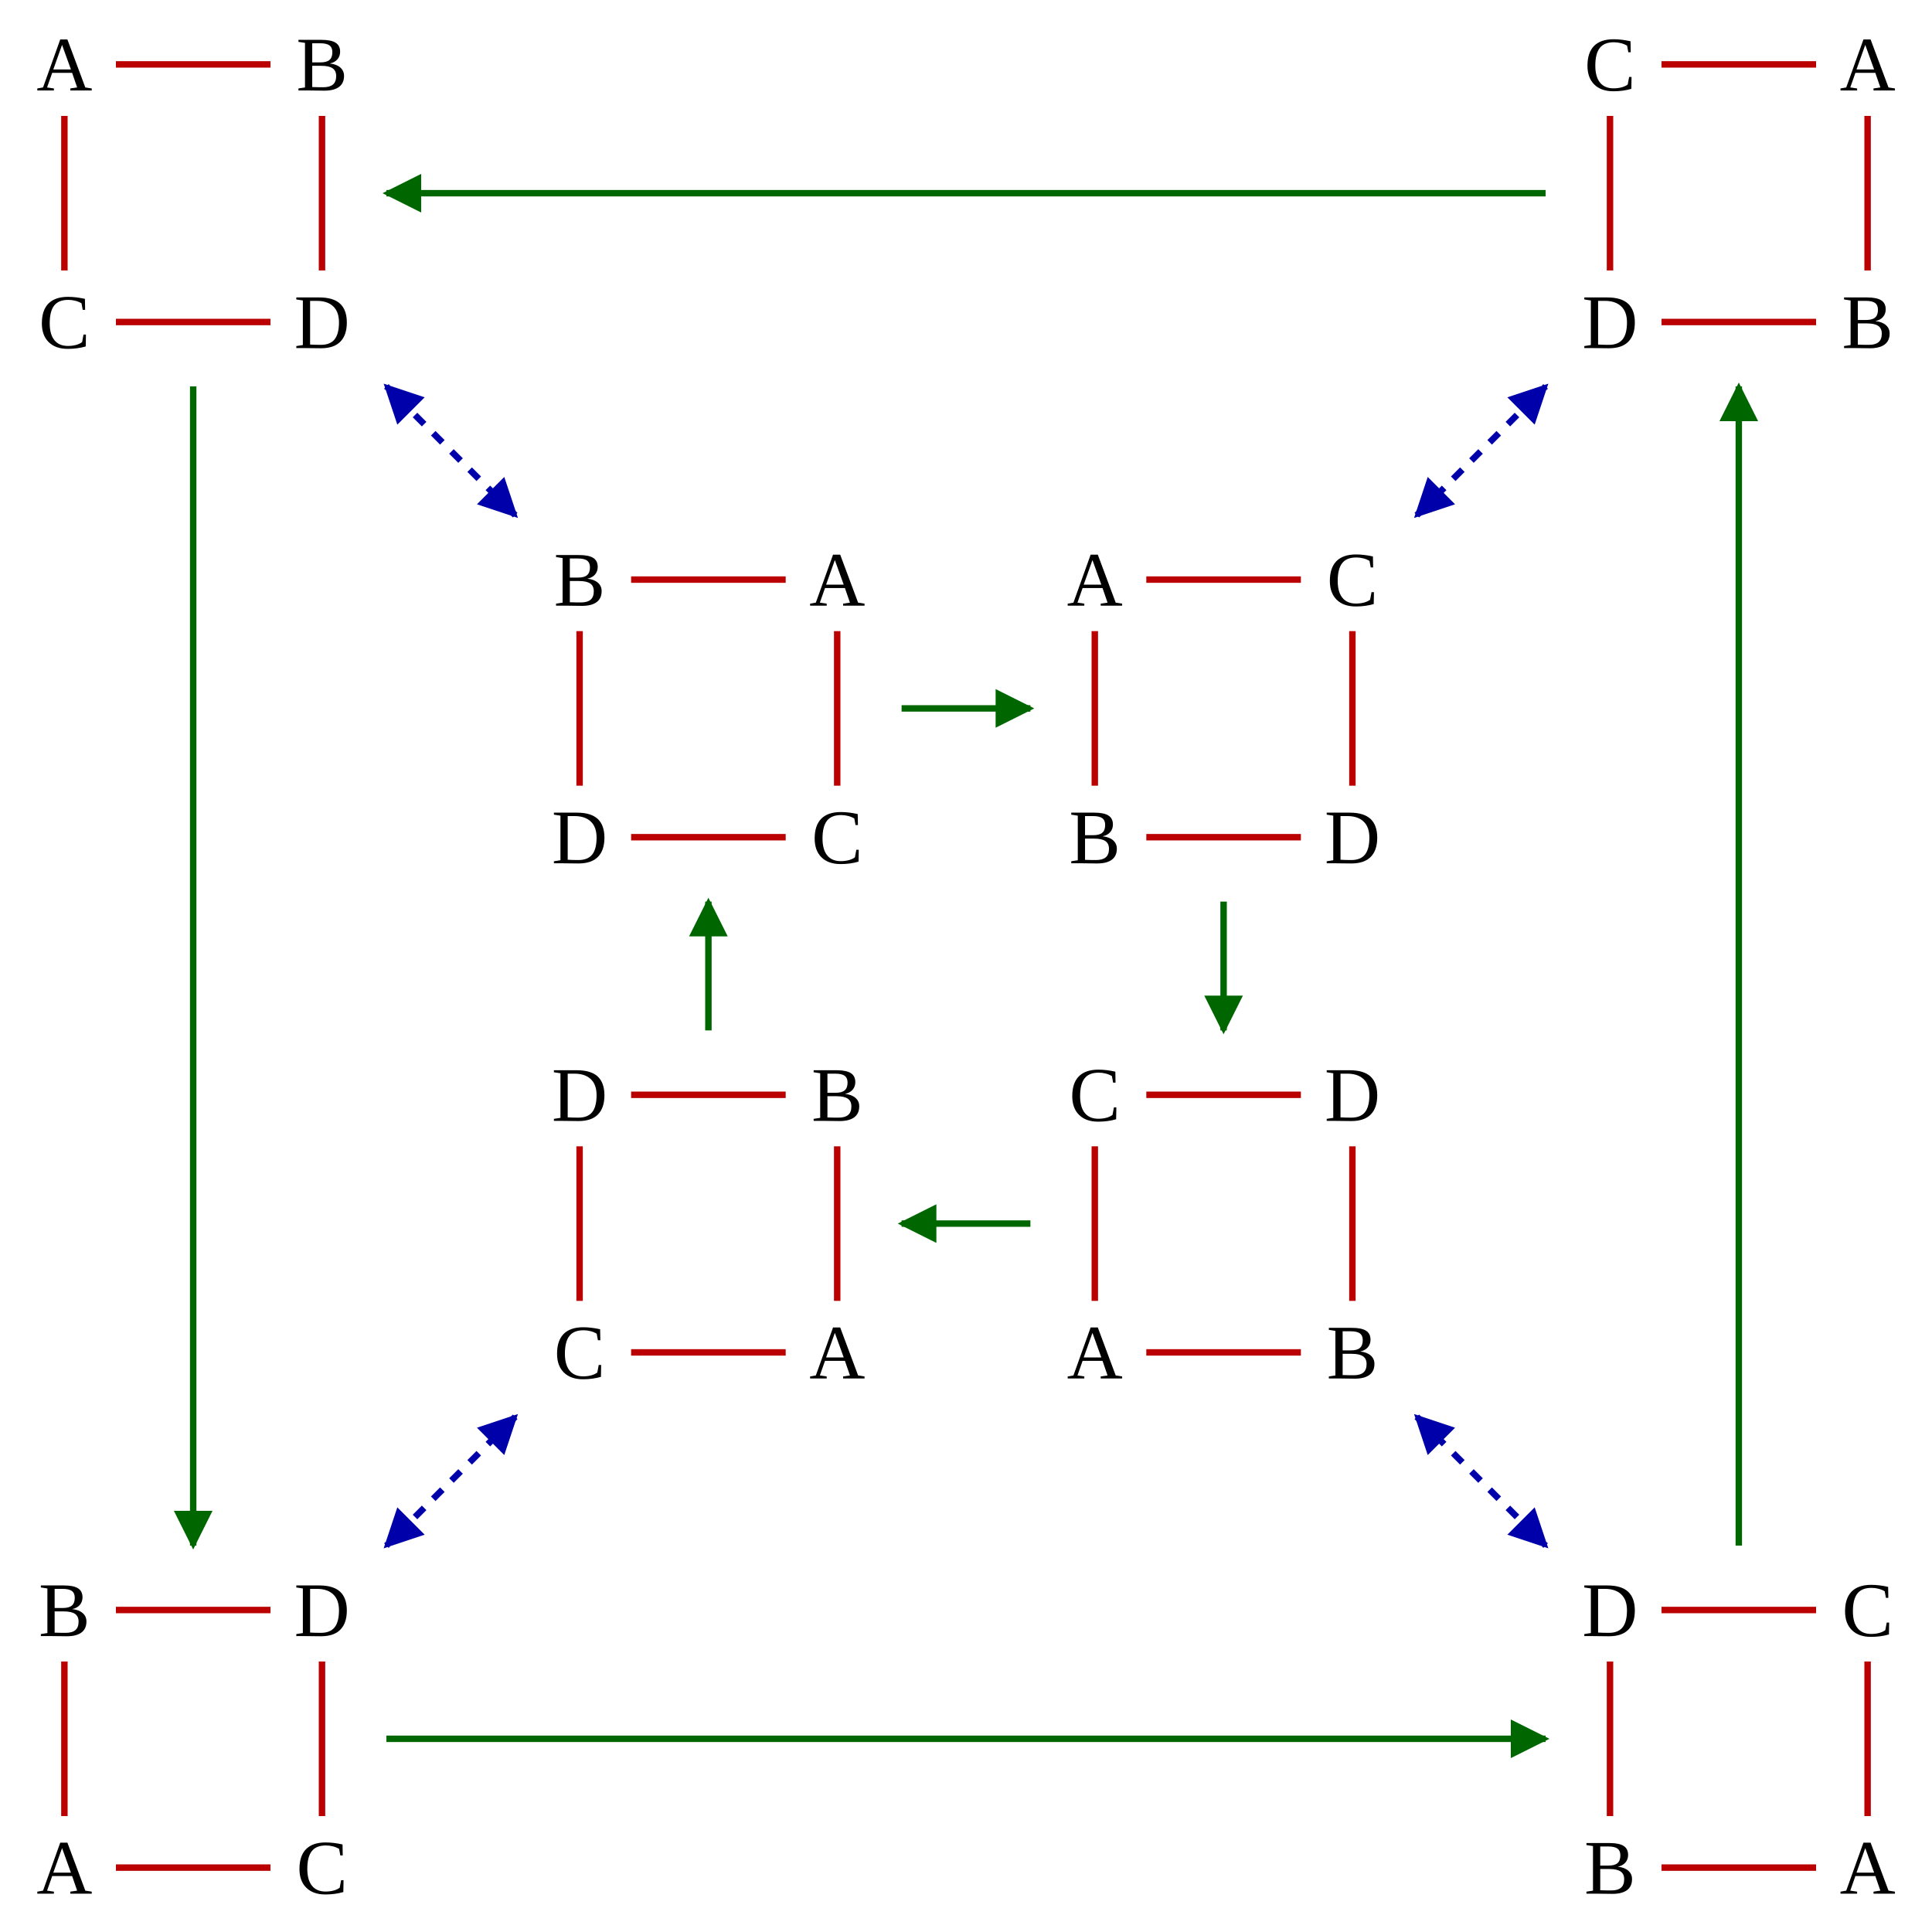
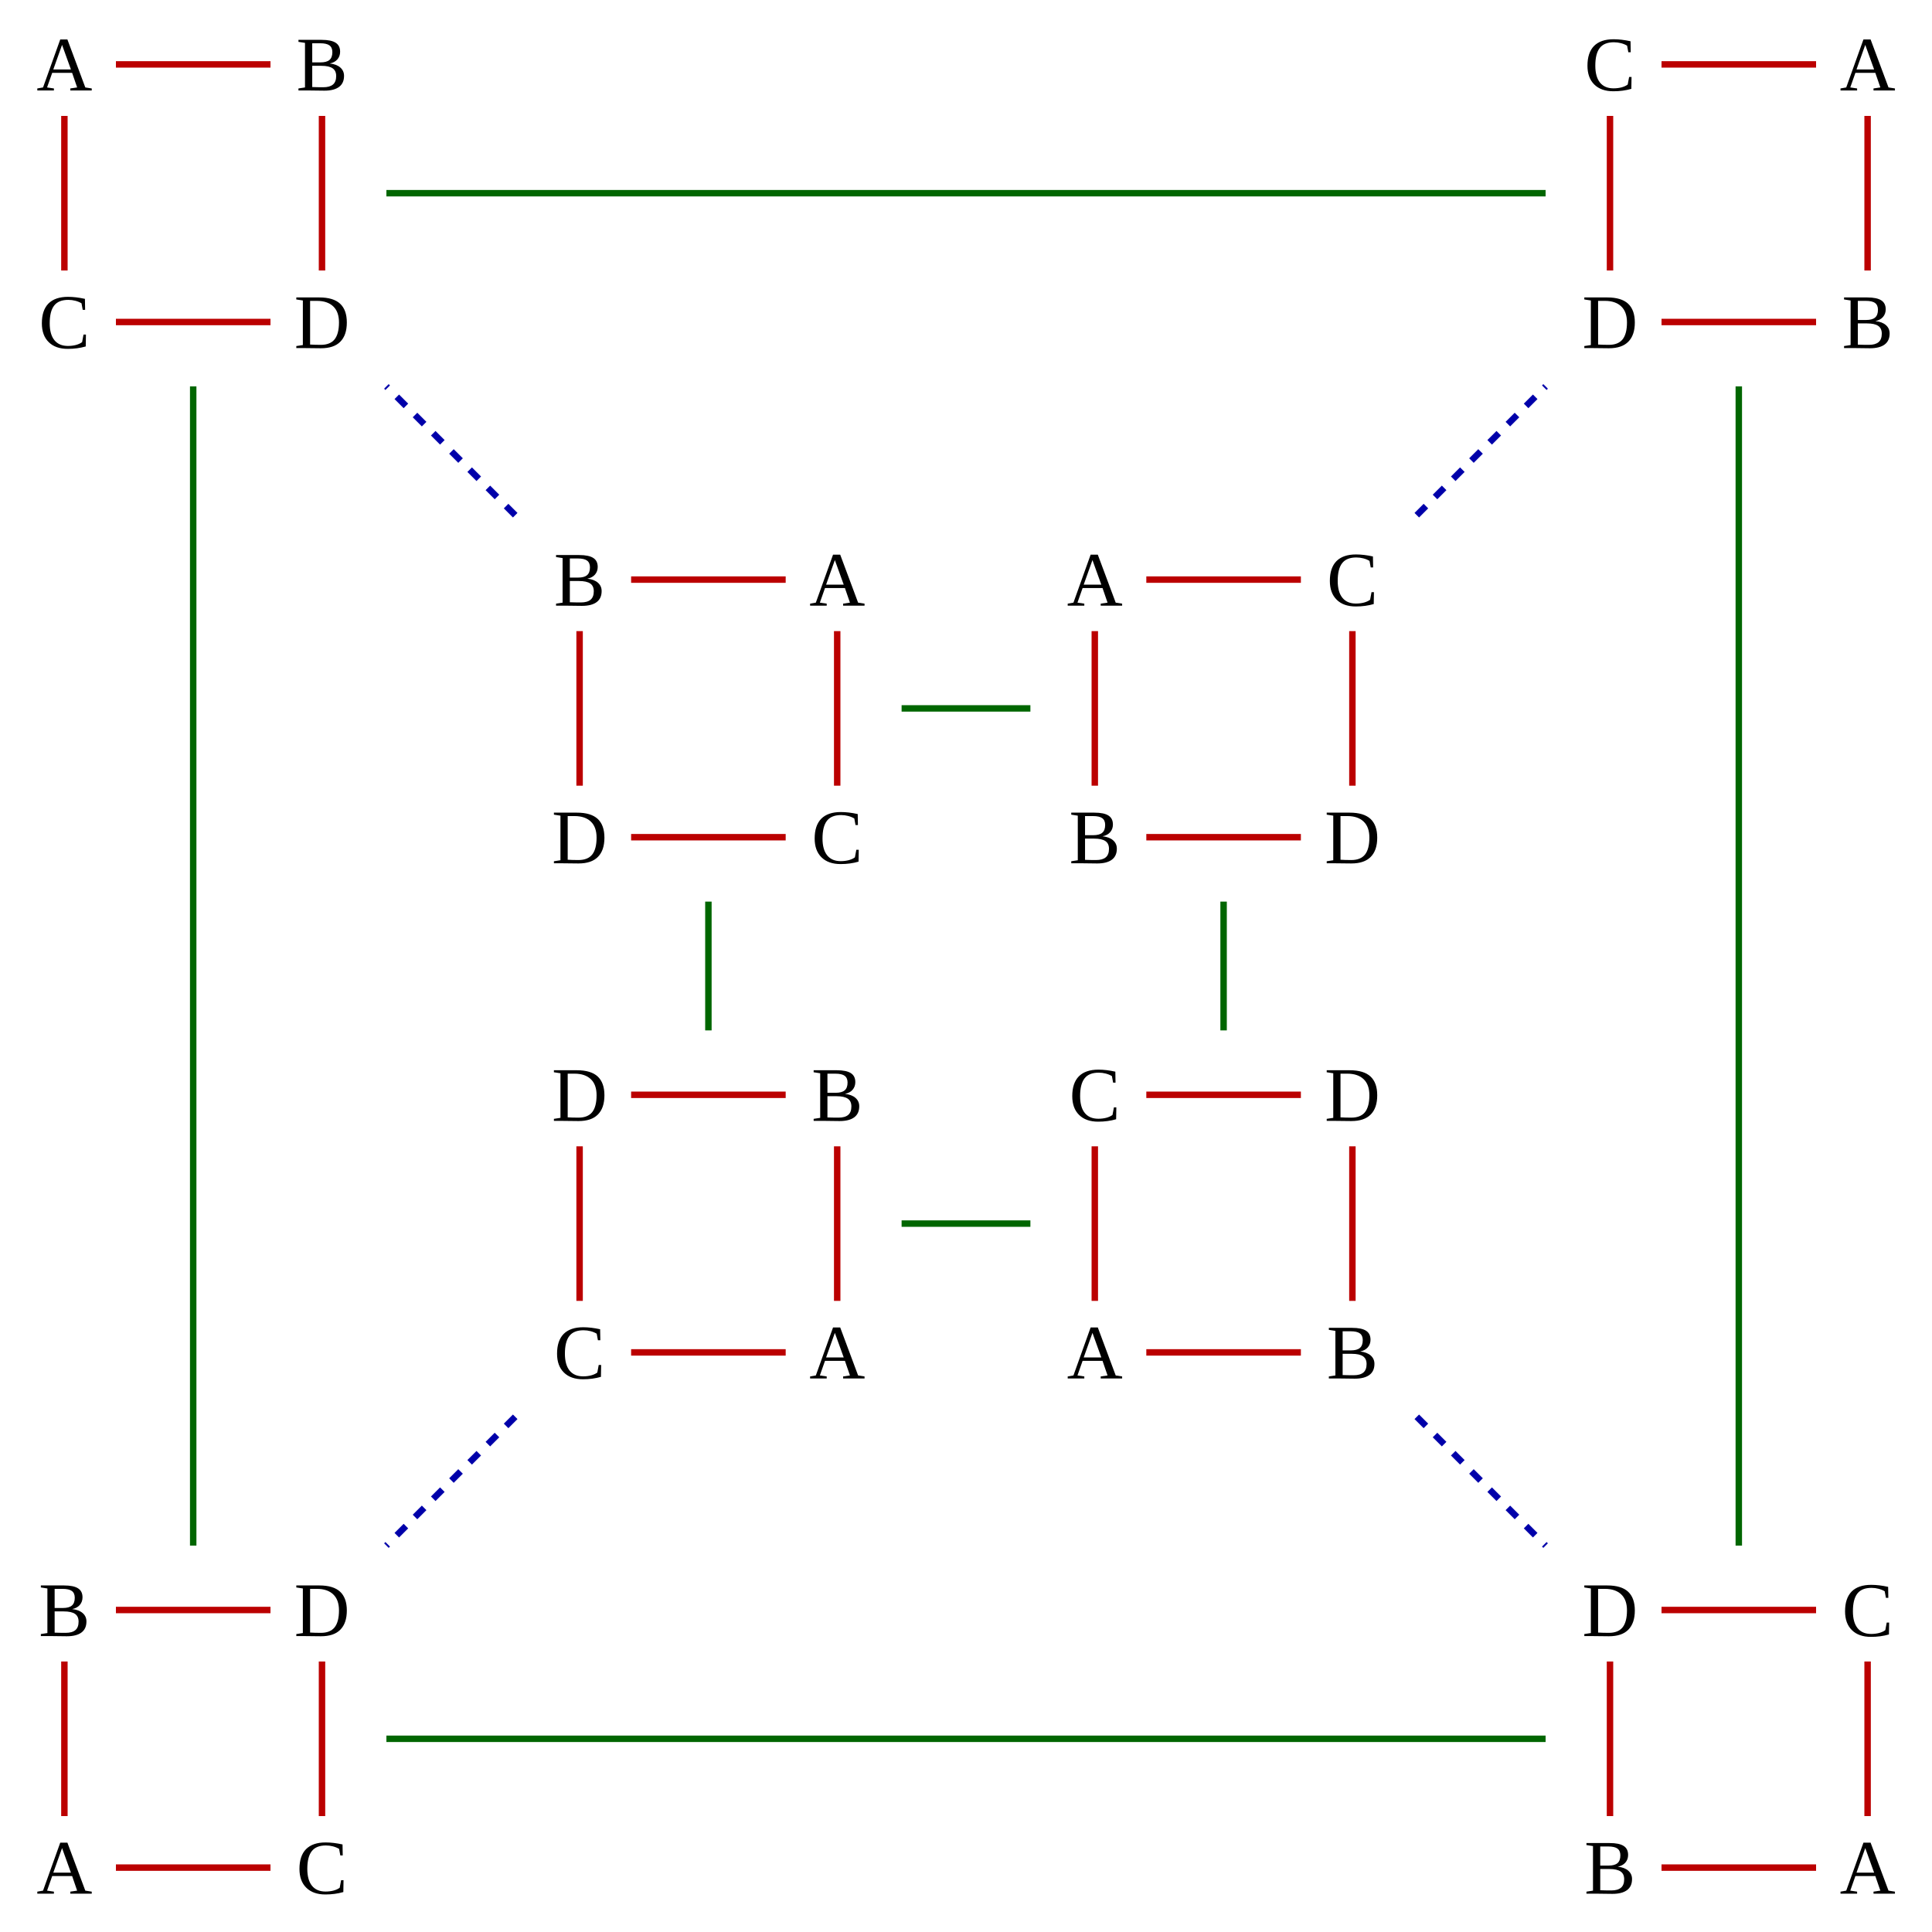
<svg xmlns="http://www.w3.org/2000/svg" width="300" height="300" viewBox="0 0 300 300">
-   <defs>
-     <marker id="arrow" viewBox="0 0 10 10" refX="9" refY="5" markerWidth="6" markerHeight="6" orient="auto-start-reverse">
-       <path d="M0,0 L10,5 L0,10 z" fill="context-stroke" />
-     </marker>
-   </defs>
  <g>
    <path d="M18,10 42,10 M 50,18 50,42 M 42,50 18,50 M 10,42 10,18" stroke="#B00" />
    <text x="10" y="10" text-anchor="middle" dominant-baseline="central">A</text>
    <text x="50" y="10" text-anchor="middle" dominant-baseline="central">B</text>
    <text x="10" y="50" text-anchor="middle" dominant-baseline="central">C</text>
    <text x="50" y="50" text-anchor="middle" dominant-baseline="central">D</text>
  </g>
  <g transform="translate(80, 80)">
    <path d="M18,10 42,10 M 50,18 50,42 M 42,50 18,50 M 10,42 10,18" stroke="#B00" />
    <text x="10" y="10" text-anchor="middle" dominant-baseline="central">B</text>
    <text x="50" y="10" text-anchor="middle" dominant-baseline="central">A</text>
    <text x="10" y="50" text-anchor="middle" dominant-baseline="central">D</text>
    <text x="50" y="50" text-anchor="middle" dominant-baseline="central">C</text>
  </g>
  <g transform="translate(240, 0)">
    <path d="M18,10 42,10 M 50,18 50,42 M 42,50 18,50 M 10,42 10,18" stroke="#B00" />
    <text x="10" y="10" text-anchor="middle" dominant-baseline="central">C</text>
    <text x="50" y="10" text-anchor="middle" dominant-baseline="central">A</text>
    <text x="10" y="50" text-anchor="middle" dominant-baseline="central">D</text>
    <text x="50" y="50" text-anchor="middle" dominant-baseline="central">B</text>
  </g>
  <g transform="translate(160, 80)">
    <path d="M18,10 42,10 M 50,18 50,42 M 42,50 18,50 M 10,42 10,18" stroke="#B00" />
    <text x="10" y="10" text-anchor="middle" dominant-baseline="central">A</text>
    <text x="50" y="10" text-anchor="middle" dominant-baseline="central">C</text>
    <text x="10" y="50" text-anchor="middle" dominant-baseline="central">B</text>
    <text x="50" y="50" text-anchor="middle" dominant-baseline="central">D</text>
  </g>
  <g transform="translate(0, 240)">
    <path d="M18,10 42,10 M 50,18 50,42 M 42,50 18,50 M 10,42 10,18" stroke="#B00" />
    <text x="10" y="10" text-anchor="middle" dominant-baseline="central">B</text>
    <text x="50" y="10" text-anchor="middle" dominant-baseline="central">D</text>
    <text x="10" y="50" text-anchor="middle" dominant-baseline="central">A</text>
    <text x="50" y="50" text-anchor="middle" dominant-baseline="central">C</text>
  </g>
  <g transform="translate(80, 160)">
    <path d="M18,10 42,10 M 50,18 50,42 M 42,50 18,50 M 10,42 10,18" stroke="#B00" />
    <text x="10" y="10" text-anchor="middle" dominant-baseline="central">D</text>
    <text x="50" y="10" text-anchor="middle" dominant-baseline="central">B</text>
    <text x="10" y="50" text-anchor="middle" dominant-baseline="central">C</text>
    <text x="50" y="50" text-anchor="middle" dominant-baseline="central">A</text>
  </g>
  <g transform="translate(240, 240)">
    <path d="M18,10 42,10 M 50,18 50,42 M 42,50 18,50 M 10,42 10,18" stroke="#B00" />
    <text x="10" y="10" text-anchor="middle" dominant-baseline="central">D</text>
    <text x="50" y="10" text-anchor="middle" dominant-baseline="central">C</text>
    <text x="10" y="50" text-anchor="middle" dominant-baseline="central">B</text>
    <text x="50" y="50" text-anchor="middle" dominant-baseline="central">A</text>
  </g>
  <g transform="translate(160, 160)">
    <path d="M18,10 42,10 M 50,18 50,42 M 42,50 18,50 M 10,42 10,18" stroke="#B00" />
    <text x="10" y="10" text-anchor="middle" dominant-baseline="central">C</text>
    <text x="50" y="10" text-anchor="middle" dominant-baseline="central">D</text>
    <text x="10" y="50" text-anchor="middle" dominant-baseline="central">A</text>
    <text x="50" y="50" text-anchor="middle" dominant-baseline="central">B</text>
  </g>
  <path d="M 240,30 60,30" stroke="#060" marker-end="url(#arrow)" />
  <path d="M 60,270 240,270" stroke="#060" marker-end="url(#arrow)" />
  <path d="M 270,240 270,60" stroke="#060" marker-end="url(#arrow)" />
  <path d="M 30,60 30,240" stroke="#060" marker-end="url(#arrow)" />
  <path d="M 140,110 160,110" stroke="#060" marker-end="url(#arrow)" />
  <path d="M 160,190 140,190" stroke="#060" marker-end="url(#arrow)" />
  <path d="M 110,160 110,140" stroke="#060" marker-end="url(#arrow)" />
  <path d="M 190,140 190,160" stroke="#060" marker-end="url(#arrow)" />
  <path d="M 80,80 60,60" stroke="#00A" stroke-dasharray="2" marker-end="url(#arrow)" marker-start="url(#arrow)" />
  <path d="M 220,220 240,240" stroke="#00A" stroke-dasharray="2" marker-end="url(#arrow)" marker-start="url(#arrow)" />
  <path d="M 80,220 60,240" stroke="#00A" stroke-dasharray="2" marker-end="url(#arrow)" marker-start="url(#arrow)" />
  <path d="M 220,80 240,60" stroke="#00A" stroke-dasharray="2" marker-end="url(#arrow)" marker-start="url(#arrow)" />
</svg>
